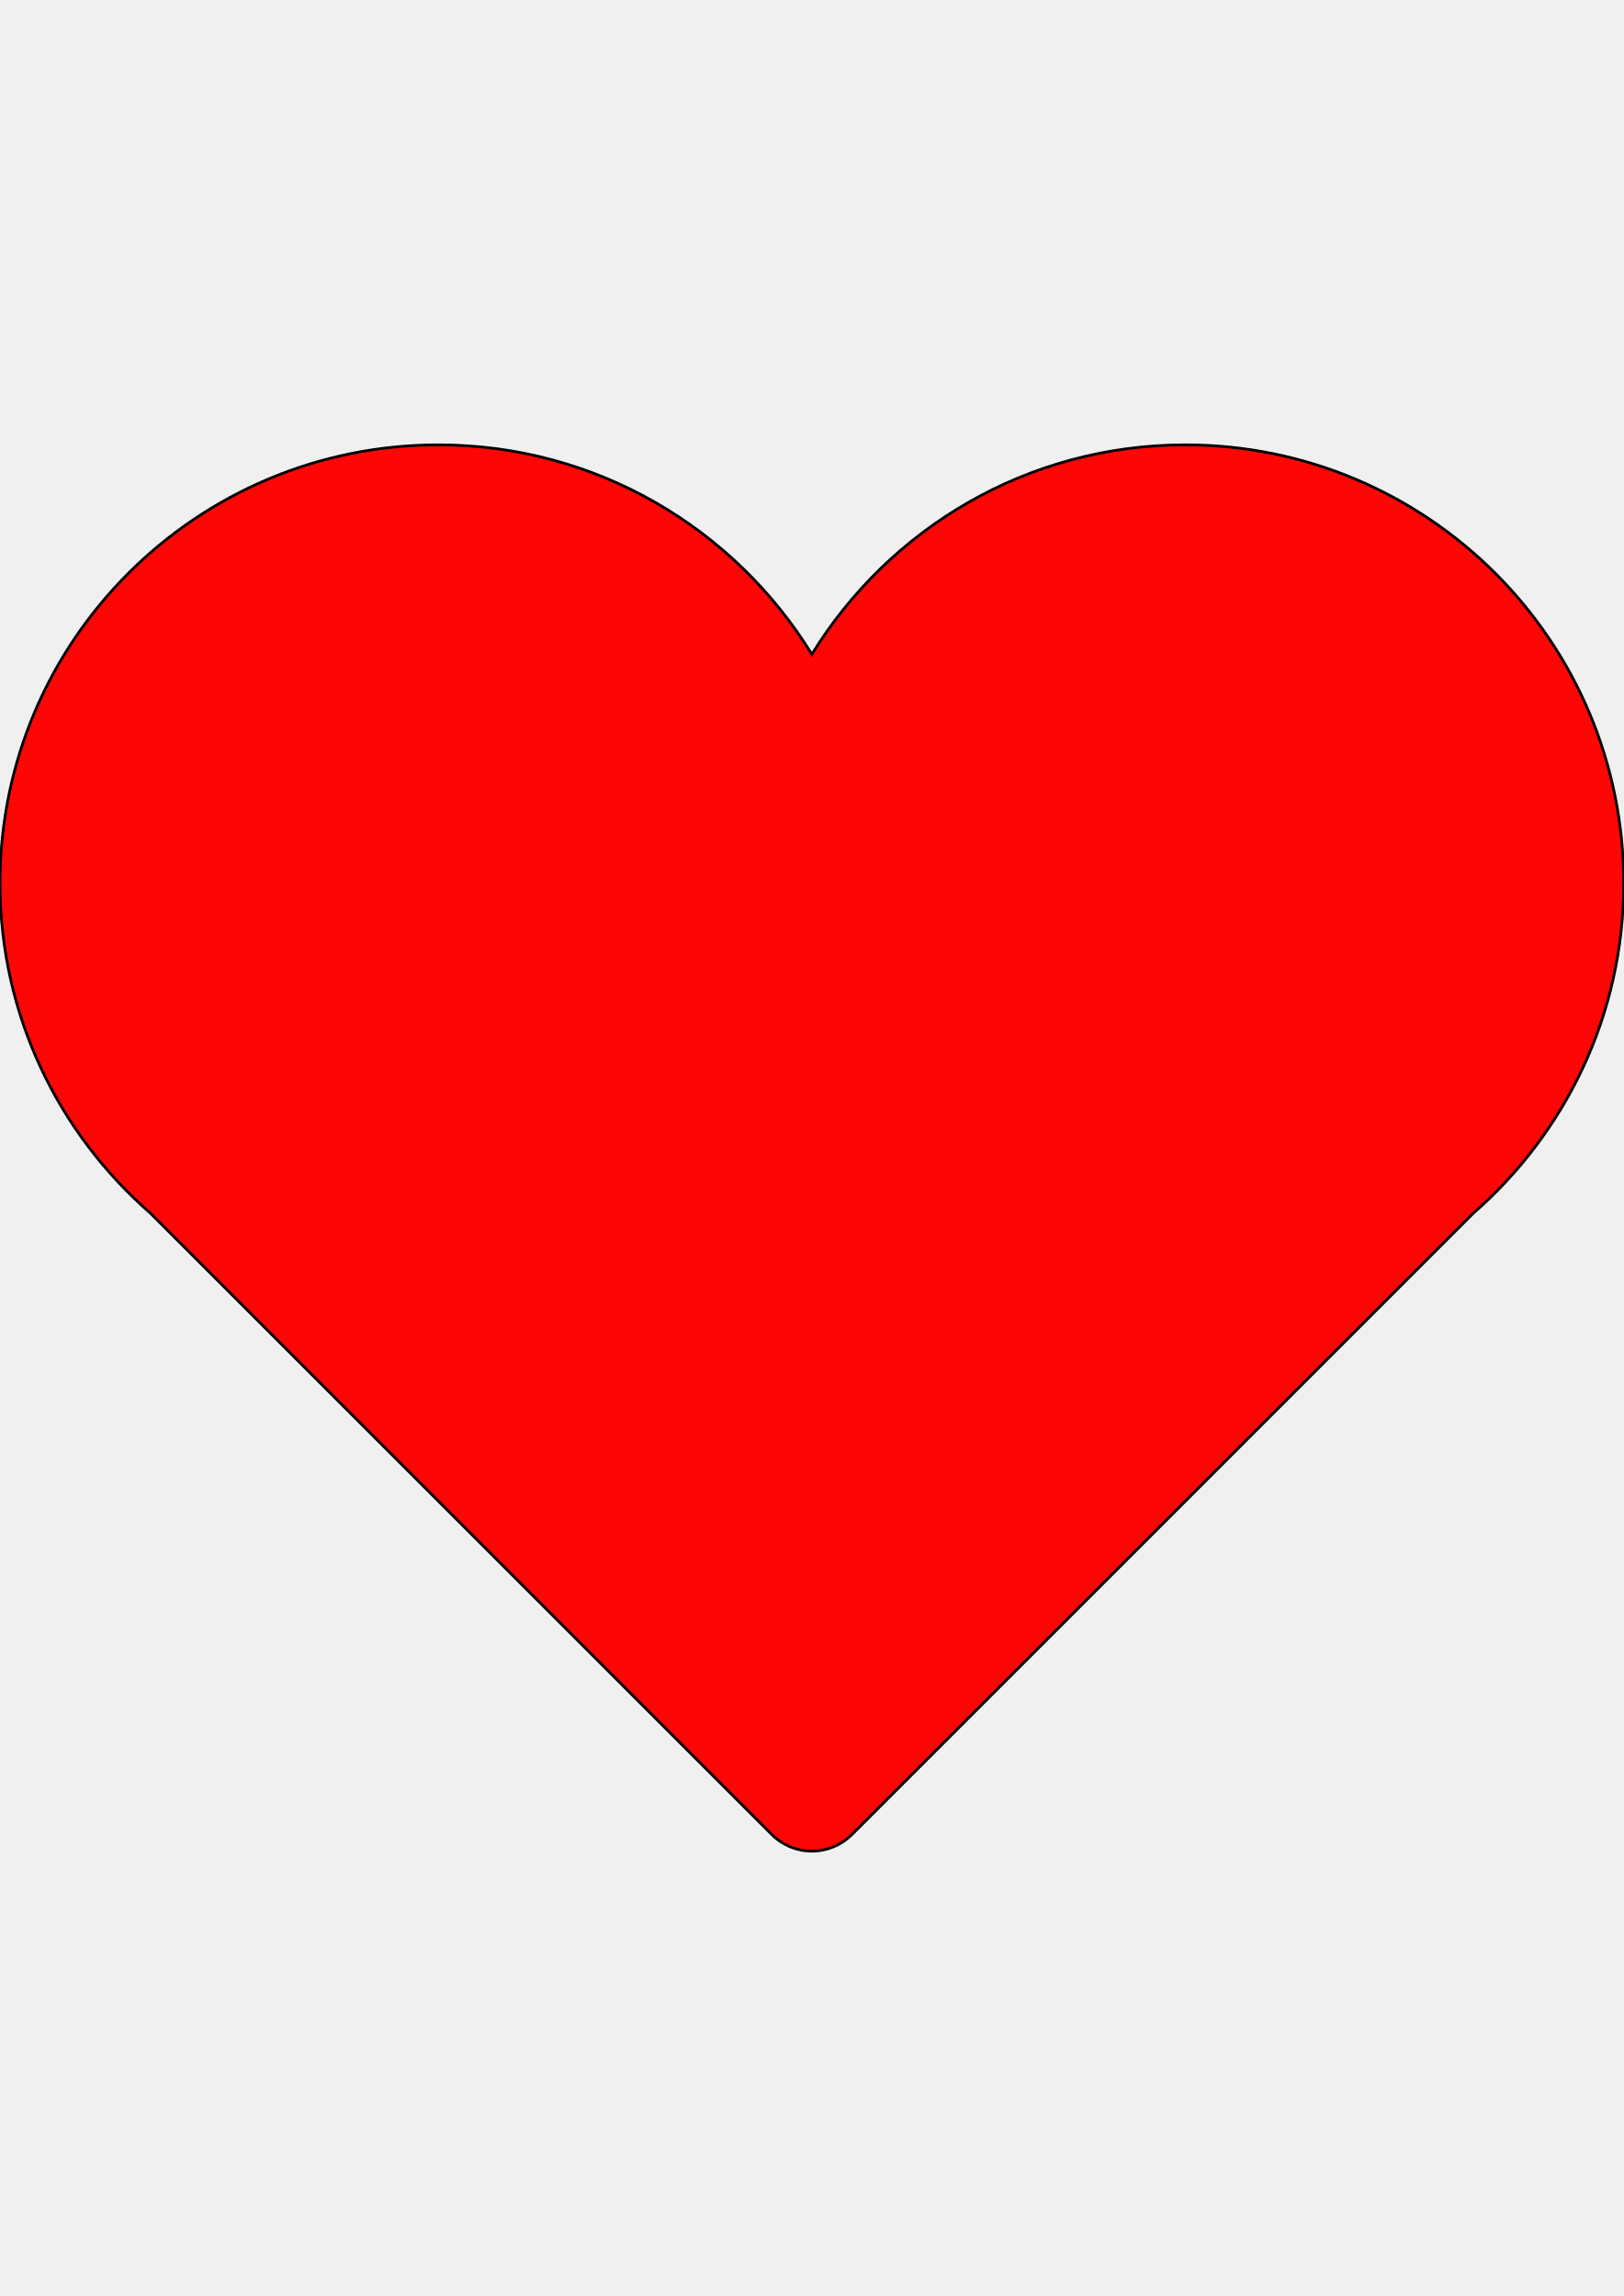
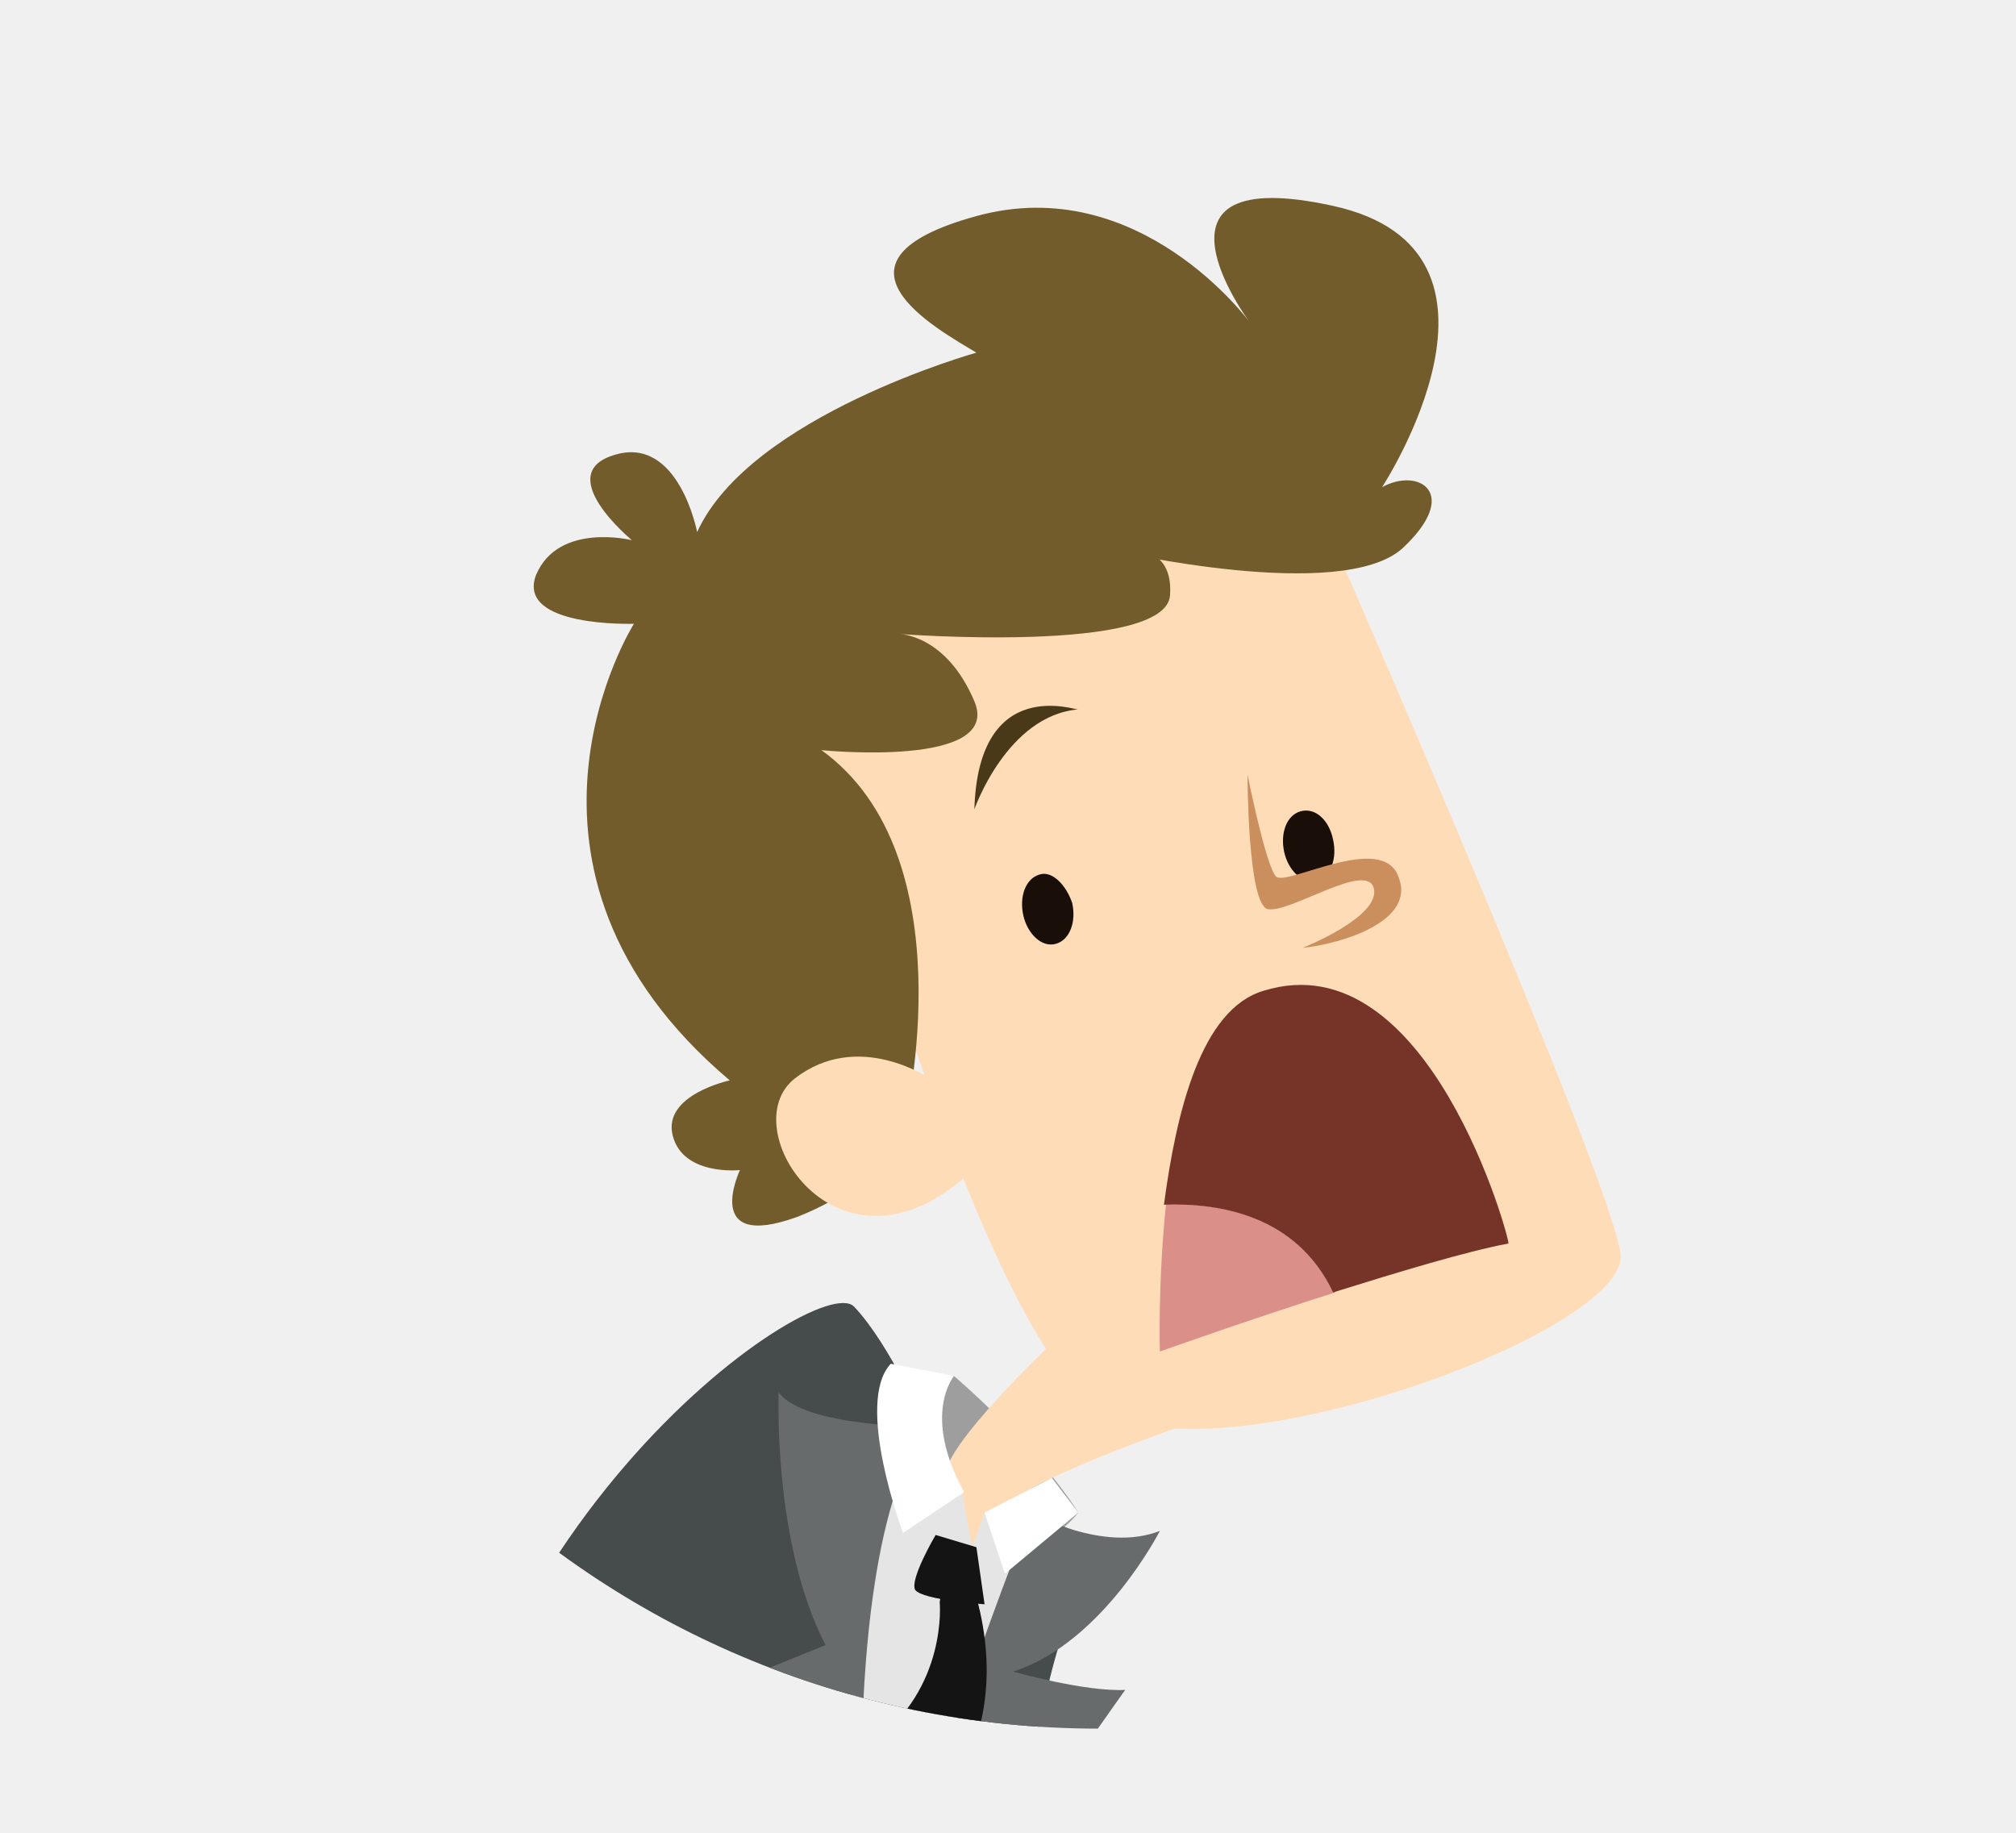
- <svg xmlns="http://www.w3.org/2000/svg" version="1.1" id="Capa_1" x="0px" y="0px" width="595.281px" height="841.891px" viewBox="0 0 595.281 841.891" enable-background="new 0 0 595.281 841.891" xml:space="preserve">
+ <svg xmlns="http://www.w3.org/2000/svg" xmlns:xlink="http://www.w3.org/1999/xlink" version="1.1" id="Calque_1" x="0px" y="0px" viewBox="0 0 98.9 89.9" style="enable-background:new 0 0 98.9 89.9;" xml:space="preserve">
+   <style type="text/css">
+ 	.st0{clip-path:url(#SVGID_2_);fill:#FFDCB8;}
+ 	.st1{clip-path:url(#SVGID_2_);fill:#725C2B;}
+ 	.st2{clip-path:url(#SVGID_2_);fill:#190F08;}
+ 	.st3{clip-path:url(#SVGID_2_);fill:#493918;}
+ 	.st4{clip-path:url(#SVGID_2_);fill:#CB8F5E;}
+ 	.st5{clip-path:url(#SVGID_2_);fill:#DA9089;}
+ 	.st6{clip-path:url(#SVGID_2_);fill:#753427;}
+ 	.st7{clip-path:url(#SVGID_2_);fill:#464B4C;}
+ 	.st8{clip-path:url(#SVGID_2_);fill:#9E9E9E;}
+ 	.st9{clip-path:url(#SVGID_2_);fill:#E5E5E5;}
+ 	.st10{clip-path:url(#SVGID_2_);fill:#141414;}
+ 	.st11{clip-path:url(#SVGID_2_);fill:#676B6B;}
+ 	.st12{clip-path:url(#SVGID_2_);fill:#232728;}
+ 	.st13{clip-path:url(#SVGID_2_);fill:#FFFFFF;}
+ </style>
  <g>
-     <g id="Icons_18_">
-       <path fill="#FF0606" stroke="#000000" stroke-miterlimit="10" d="M595.281,323.868c0-88.782-71.975-160.752-160.756-160.752    c-57.973,0-108.602,30.789-136.887,76.801c-28.28-46.012-78.931-76.801-136.903-76.801C71.953,163.116,0,235.086,0,323.868    c0,48.337,21.419,91.582,55.178,121.031L282.969,672.7c3.891,3.89,9.167,6.075,14.669,6.075c5.504,0,10.779-2.186,14.67-6.075    l227.791-227.801C573.859,415.45,595.281,372.205,595.281,323.868z" />
-     </g>
+     <defs>
+       <circle id="SVGID_1_" cx="53.9" cy="39.9" r="44.9" />
+     </defs>
+     <clipPath id="SVGID_2_">
+       <use xlink:href="#SVGID_1_" style="overflow:visible;" />
+     </clipPath>
+     <path class="st0" d="M65.5,26.8c0,0,13.5,30.9,14,34.7c0.5,3.8-19.9,11.3-25.6,7.6c-5.7-3.6-12.9-30-14.2-34.7   C38.5,29.8,56.5,12.1,65.5,26.8" />
+     <path class="st1" d="M44.4,55c0,0,3.1-13-4.1-18.2c0,0,8.9,0.9,7.5-2.4c-1.4-3.3-3.7-3.3-3.7-3.3s13.1,1,13.3-1.9   c0.2-2.9-2.8-2.2-2.8-2.2s11.2,2.6,14.2-0.1c2.9-2.7,0.8-4-1-3c0,0,7.6-11.6-2.4-13.8c-10-2.2-4.1,5.7-4.1,5.7s-5.4-7.4-13.4-5.2   c-8,2.2-2,5.5,0,6.7c0,0-11.1,3.1-13.7,8.8c0,0-0.9-4.7-4-3.8C27,23.2,31,26.5,31,26.5s-3.6-0.9-4.7,1.7c-1,2.6,4.8,2.4,4.8,2.4   s-7.6,12,4.7,22.4c0,0-3.3,0.7-2.8,2.7c0.5,2,3.3,1.7,3.3,1.7s-1.9,4,2.8,2.3C43.7,57.9,44.4,55,44.4,55" />
+     <path class="st0" d="M45.6,52.9c0,0-3.5-2.4-6.6,0c-3.1,2.4,2.1,10.5,8.5,4.7C47.5,57.5,48.8,56.1,45.6,52.9" />
+     <path class="st2" d="M52.6,44.3c0.2,0.9-0.1,1.8-0.8,2c-0.7,0.2-1.4-0.5-1.6-1.4c-0.2-0.9,0.1-1.8,0.8-2   C51.6,42.7,52.3,43.4,52.6,44.3" />
+     <path class="st2" d="M65.4,41.2c0.2,0.9-0.1,1.8-0.8,2c-0.7,0.2-1.4-0.5-1.6-1.4c-0.2-0.9,0.1-1.8,0.8-2   C64.5,39.6,65.2,40.2,65.4,41.2" />
+     <path class="st3" d="M47.8,39.7c0,0,1.6-4.6,5.1-4.9C52.9,34.9,48,33,47.8,39.7" />
+     <path class="st4" d="M61.2,38c0,0,0.9,4.5,1.4,5c0.5,0.5,5.2-2.2,6,0c0.9,2.2-2.8,3.3-4.7,3.5c0,0,3.8-1.5,3.5-2.9   c-0.3-1.4-4.1,1.2-5.2,1C61.2,44.4,61.2,38,61.2,38" />
+     <path class="st5" d="M57.2,59.1c-0.4,3.8-0.3,7.2-0.3,7.2s4.2-1.5,8.6-2.9C63.7,59.6,59.9,59,57.2,59.1" />
+     <path class="st6" d="M62,48.6c-3.1,0.9-4.3,6-4.9,10.5c2.7-0.1,6.5,0.5,8.3,4.3c3.2-1,6.5-2,8.6-2.4C74.1,60.9,70.1,46.1,62,48.6" />
+     <path class="st7" d="M45.4,70c0,0-1.7-4-3.5-5.9c-1.8-1.9-21.1,11.5-21.1,33.5c0,18.8,4.9,23.1,5.4,24c0.5,0.9,9.7,4.8,24.4-2.9   l-0.3-2.2c0,0,1.1,0.5,2.2,0.2c1.1-0.3,6.4-5.9,7.7-9.2c0,0-6.4-2.9-7.7-4.3c-4.2-4.8-2-23.1,1.6-26.9c0,0-0.5-1.1-3.5-2   C47.6,73.3,45.4,70,45.4,70" />
+     <path class="st8" d="M46.8,67.5c0,0,4,3.4,6.1,6.7c0,0-2.6,3.5-6.5,1.3C42.4,73.2,43.2,67.8,46.8,67.5" />
+     <path class="st0" d="M58.7,69.7c0,0-7.3,2.5-9,3.9c-3.6,6.8-3.1,0.2-3.3-1.2c-0.2-1.4,5.3-6.6,5.3-6.6S55.8,64.9,58.7,69.7" />
+     <path class="st9" d="M44.1,71.8c0,0-5.2,14.9-1.1,29.8c0,0,4.1-20.8,8.6-25.9l-3.3-1.5l-0.6,1.7l-0.5-2.7L44.1,71.8z" />
+     <path class="st10" d="M45.9,75.3l2,0.6l0.4,2.8c0,0-3-0.2-3.4-0.7C44.6,77.5,45.9,75.3,45.9,75.3" />
+     <path class="st11" d="M45.4,70c0,0-6,0-7.2-1.7c0,0-0.3,7.4,2.3,12.4l-7.4,3c0,0,7.1,14.6,9.9,17.9C43,101.6,40.2,77.8,45.4,70" />
+     <path class="st11" d="M50.6,74.2c0,0,3.5,2,6.3,0.9c0,0-2.8,5.5-7.2,6.9c0,0,3.5,1,5.5,0.9c0,0-10.2,14.3-12.2,18.6   C43,101.6,42.6,94.6,50.6,74.2" />
+     <path class="st12" d="M43.7,103.5c0,0,0.7,7.4,6.2,11.6C49.9,115,45.2,109.2,43.7,103.5" />
+     <path class="st11" d="M37.8,123.1c0,0-7.4-1.6-10.5-5.4c0,0-2,1.6-1.2,4C26.2,121.6,30.5,124,37.8,123.1" />
+     <path class="st13" d="M46.8,67.5c0,0-1.6,1.9,0.5,5.7l-3,2c0,0-2.4-6.4-0.6-8.3L46.8,67.5z" />
+     <polygon class="st13" points="48.3,74.2 49.3,77.2 52.9,74.2 51.6,72.5  " />
+     <path class="st12" d="M43.4,106.6c0.2,0.7-0.1,1.3-0.6,1.5c-0.5,0.1-1-0.3-1.2-1c-0.2-0.7,0.1-1.3,0.6-1.5   C42.7,105.5,43.2,105.9,43.4,106.6" />
+     <path class="st12" d="M45.5,112.4c0.2,0.7-0.1,1.3-0.6,1.5c-0.5,0.1-1-0.3-1.2-1c-0.2-0.7,0.1-1.3,0.6-1.5   C44.8,111.2,45.4,111.7,45.5,112.4" />
+     <path class="st12" d="M40.1,122.6c0,0,9.5-3.3,10.4-4.3l-0.6-2.3c0,0,2,0.9,2.6,0.6c0,0,6.1-6,7.4-8.5c0,0-3.9,6.4-7.6,9.5   l-1.4-0.6l0.5,1.8C51.4,118.8,45.7,121.9,40.1,122.6" />
+     <path class="st10" d="M46.1,78.6c0,0,0.4,4.2-3.3,6.9c-3.8,2.8-13.4,2.3-17,10.7l1.6,5.3l5.3-0.2c0,0,1-6.2,6.9-8.1   c5.9-2,10.5-7.5,8.2-15.2C47.7,78,46.2,77.5,46.1,78.6" />
  </g>
</svg>
